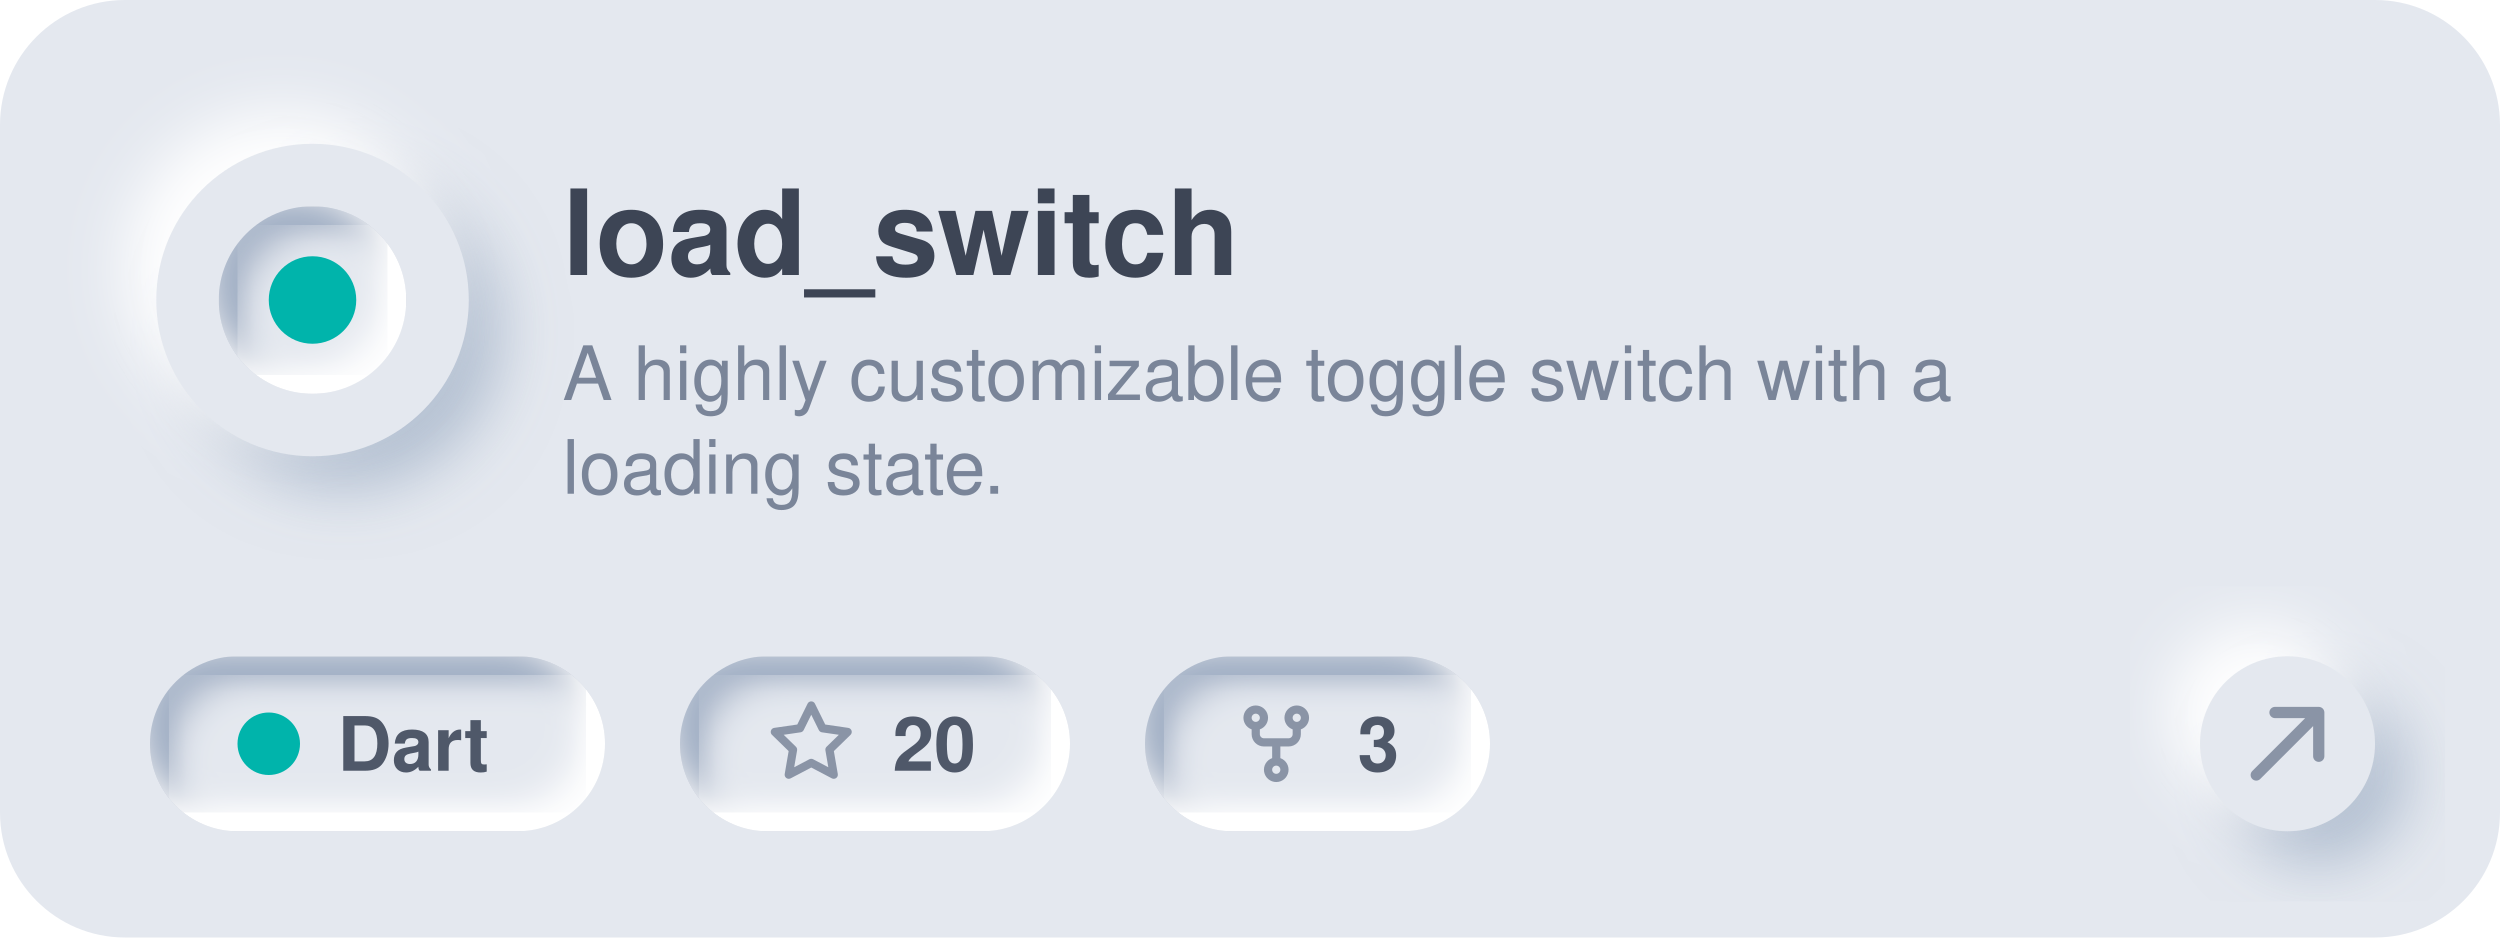
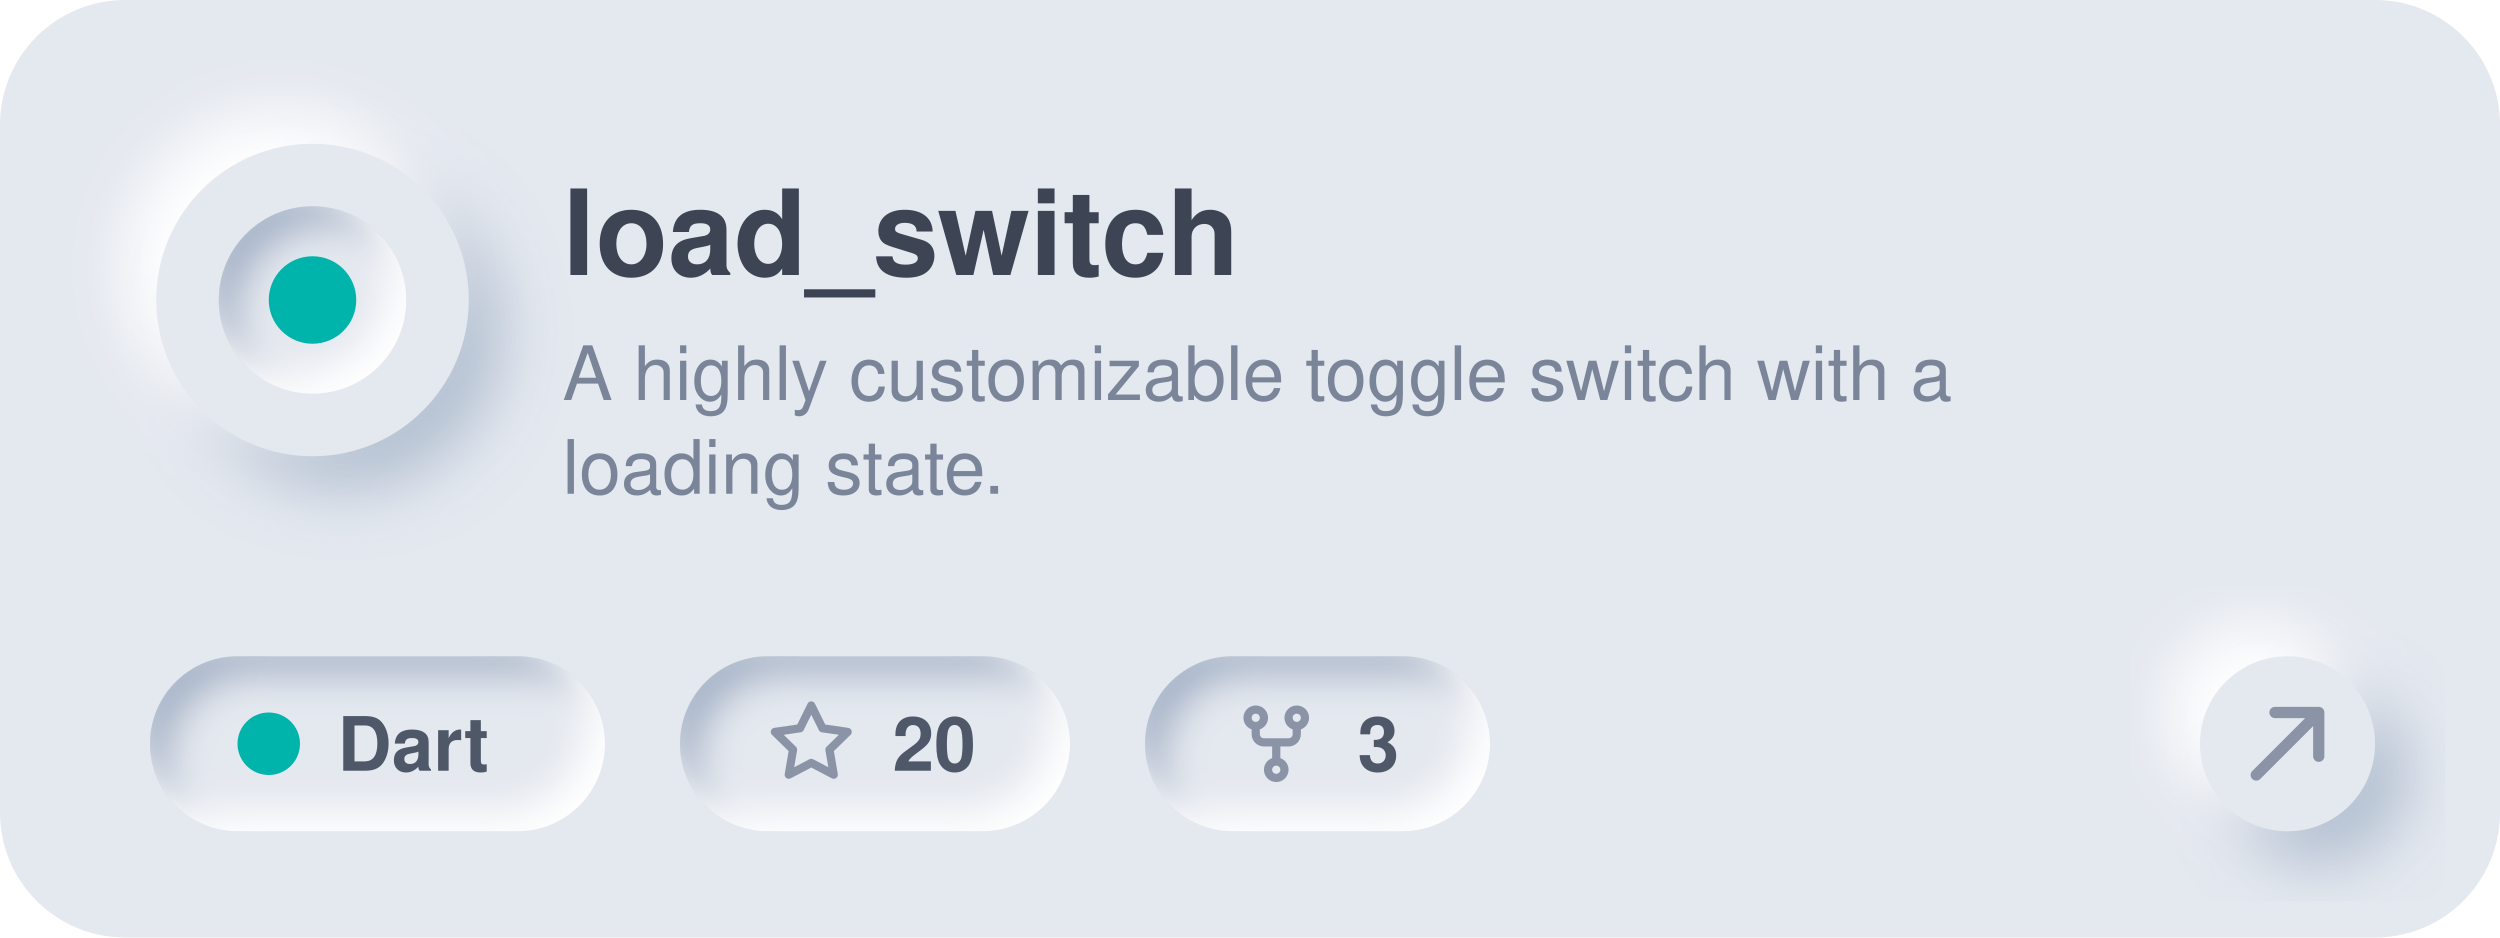
<svg xmlns="http://www.w3.org/2000/svg" width="400" height="150" viewBox="0 0 400 150" role="img">
  <style>@media (prefers-reduced-motion: no-preference) { .nm-dot{transform-box:fill-box;transform-origin:center;animation:nm-dot 4s ease-in-out infinite}@keyframes nm-dot{50%{transform:scale(.8)}}.nm-go{animation:nm-go 3s ease-in-out infinite}@keyframes nm-go{0%,60%,100%{transform:none}80%{transform:translate(1.5px,-1.5px)}} }</style>
  <defs>
    <filter id="out" x="-40%" y="-40%" width="180%" height="180%">
      <feGaussianBlur in="SourceAlpha" stdDeviation="5" result="b" />
      <feOffset in="b" dx="5" dy="5" result="d" />
      <feFlood flood-color="#a3b1c6" flood-opacity=".8" />
      <feComposite in2="d" operator="in" result="dark" />
      <feOffset in="b" dx="-5" dy="-5" result="l" />
      <feFlood flood-color="#fff" />
      <feComposite in2="l" operator="in" result="light" />
      <feMerge>
        <feMergeNode in="dark" />
        <feMergeNode in="light" />
        <feMergeNode in="SourceGraphic" />
      </feMerge>
    </filter>
-     <filter id="in" x="0" y="0" width="100%" height="100%">
+     <filter id="in" x="-30%" y="-30%" width="160%" height="160%">
      <feGaussianBlur in="SourceAlpha" stdDeviation="3" result="b" />
      <feOffset in="b" dx="3" dy="3" result="o1" />
      <feComposite in="SourceAlpha" in2="o1" operator="out" result="e1" />
      <feFlood flood-color="#a3b1c6" />
      <feComposite in2="e1" operator="in" result="dark" />
      <feOffset in="b" dx="-3" dy="-3" result="o2" />
      <feComposite in="SourceAlpha" in2="o2" operator="out" result="e2" />
      <feFlood flood-color="#fff" />
      <feComposite in2="e2" operator="in" result="light" />
      <feMerge>
        <feMergeNode in="SourceGraphic" />
        <feMergeNode in="dark" />
        <feMergeNode in="light" />
      </feMerge>
    </filter>
  </defs>
  <rect width="400" height="150" rx="20" fill="#e4e8ef" />
  <circle cx="50" cy="48" r="25" fill="#e4e8ef" filter="url(#out)" />
  <circle cx="50" cy="48" r="15" fill="#e4e8ef" filter="url(#in)" />
  <circle class="nm-dot" cx="50" cy="48" r="7" fill="#00B4AB" />
  <g font-family="-apple-system, 'Segoe UI', Ubuntu, Helvetica, Arial, sans-serif">
    <text x="90" y="44" font-size="19" font-weight="700" fill="#3d4555">load_switch</text>
    <text font-size="12" fill="#7a8599">
      <tspan x="90" y="64">A highly customizable toggle switch with a</tspan>
      <tspan x="90" y="79">loading state.</tspan>
    </text>
    <g transform="translate(24 0)">
      <rect y="105" width="72.8" height="28" rx="14" fill="#e4e8ef" filter="url(#in)" />
      <g transform="translate(14 0)">
        <circle cx="5" cy="119" r="5" fill="#00B4AB" />
        <text x="16" y="123.32" font-size="12" fill="#4f5869" font-weight="600">Dart</text>
      </g>
    </g>
    <g transform="translate(108.8 0)">
      <rect y="105" width="62.4" height="28" rx="14" fill="#e4e8ef" filter="url(#in)" />
      <g transform="translate(14 0)">
        <path transform="translate(0 112) scale(0.875)" fill-rule="evenodd" fill="#8a94a6" d="M8 .25a.75.75 0 01.673.418l1.882 3.815 4.21.612a.75.75 0 01.416 1.279l-3.046 2.97.719 4.192a.75.75 0 01-1.088.791L8 12.347l-3.766 1.98a.75.75 0 01-1.088-.79l.72-4.194L.818 6.374a.75.75 0 01.416-1.28l4.21-.611L7.327.668A.75.75 0 018 .25zm0 2.445L6.615 5.5a.75.75 0 01-.564.41l-3.097.45 2.24 2.184a.75.75 0 01.216.664l-.528 3.084 2.769-1.456a.75.75 0 01.698 0l2.77 1.456-.53-3.084a.75.75 0 01.216-.664l2.24-2.183-3.096-.45a.75.75 0 01-.564-.41L8 2.694v.001z" />
        <text x="20" y="123.32" font-size="12" fill="#4f5869" font-weight="600">20</text>
      </g>
    </g>
    <g transform="translate(183.2 0)">
      <rect y="105" width="55.2" height="28" rx="14" fill="#e4e8ef" filter="url(#in)" />
      <g transform="translate(14 0)">
        <path transform="translate(0 112) scale(0.875)" fill-rule="evenodd" fill="#8a94a6" d="M5 3.25a.75.75 0 11-1.5 0 .75.75 0 011.5 0zm0 2.122a2.25 2.25 0 10-1.5 0v.878A2.25 2.25 0 005.75 8.5h1.5v2.128a2.251 2.251 0 101.5 0V8.5h1.5a2.25 2.25 0 002.25-2.25v-.878a2.25 2.25 0 10-1.5 0v.878a.75.75 0 01-.75.75h-4.5A.75.75 0 015 6.25v-.878zm3.75 7.378a.75.75 0 11-1.5 0 .75.75 0 011.5 0zm3-8.75a.75.75 0 100-1.5.75.75 0 000 1.5z" />
        <text x="20" y="123.32" font-size="12" fill="#4f5869" font-weight="600">3</text>
      </g>
    </g>
    <rect x="352" y="105" width="28" height="28" rx="14" fill="#e4e8ef" filter="url(#out)" />
    <path class="nm-go" d="M361 124l10-10m-7 0h7v7" fill="none" stroke="#8a94a6" stroke-width="1.8" stroke-linecap="round" stroke-linejoin="round" />
  </g>
</svg>
